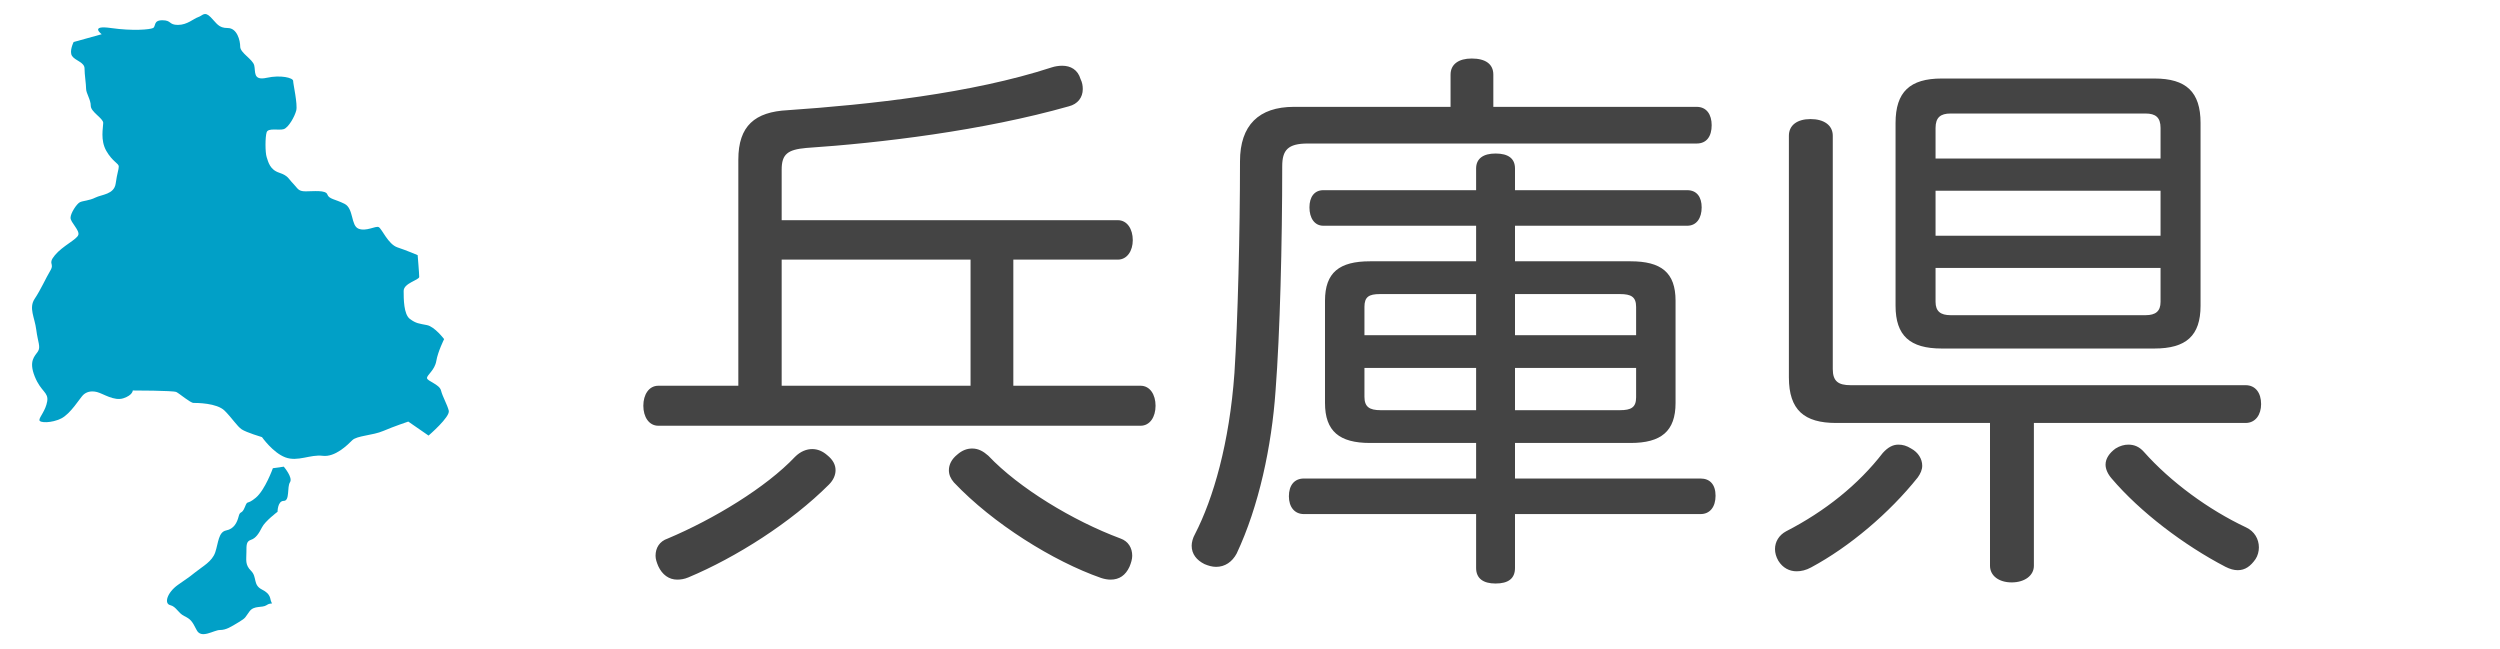
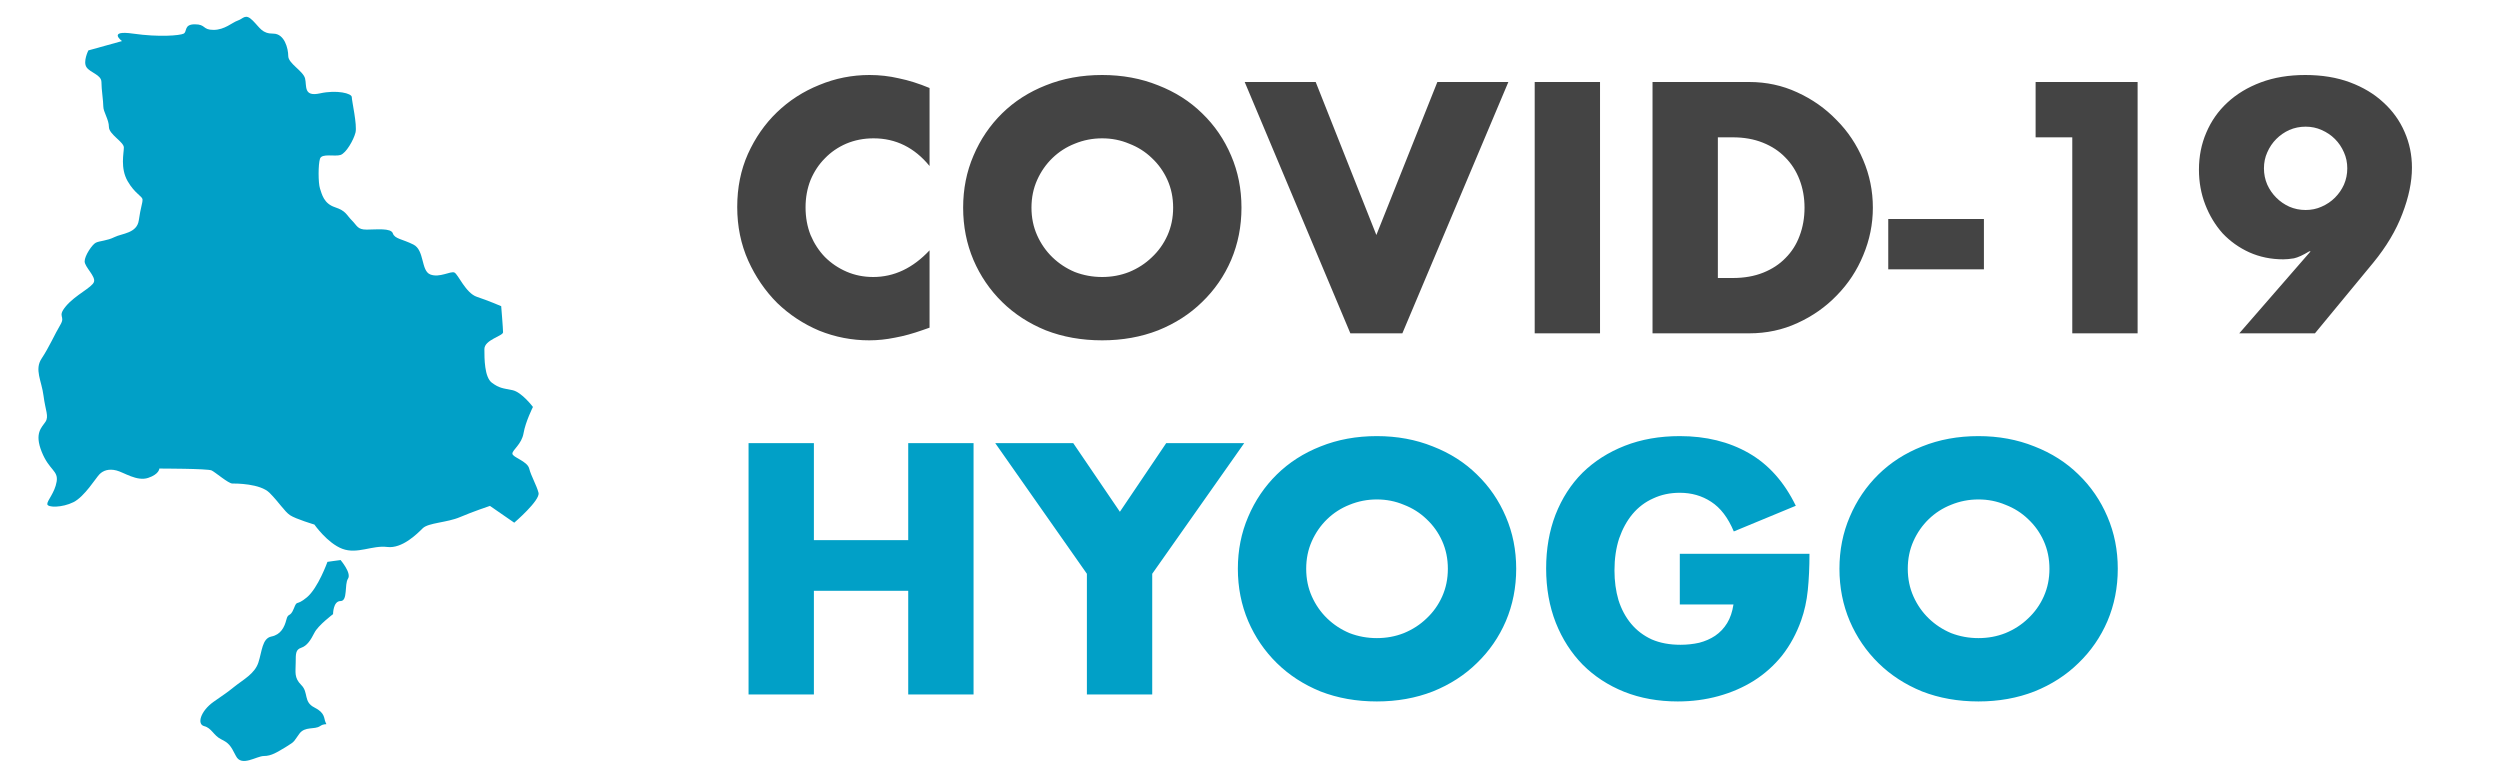
- <svg xmlns="http://www.w3.org/2000/svg" width="108" height="28" viewBox="0 0 108 28" fill="none">
-   <path fill-rule="evenodd" clip-rule="evenodd" d="M3.181 1.815L4.392 1.479C4.392 1.479 3.853 1.076 4.795 1.211C5.736 1.345 6.476 1.278 6.611 1.211C6.745 1.143 6.611 0.875 7.014 0.875C7.418 0.875 7.283 1.076 7.687 1.076C8.09 1.076 8.359 0.808 8.561 0.74C8.763 0.673 8.83 0.472 9.099 0.74C9.368 1.009 9.435 1.211 9.839 1.211C10.243 1.211 10.377 1.748 10.377 2.017C10.377 2.286 10.915 2.555 10.982 2.823C11.05 3.092 10.915 3.495 11.521 3.361C12.126 3.227 12.664 3.361 12.664 3.495C12.664 3.63 12.865 4.503 12.798 4.772C12.73 5.041 12.462 5.511 12.26 5.578C12.058 5.646 11.588 5.511 11.52 5.713C11.453 5.914 11.453 6.586 11.52 6.788C11.588 6.99 11.654 7.326 12.058 7.46C12.462 7.594 12.462 7.729 12.663 7.93C12.865 8.132 12.865 8.266 13.201 8.266C13.537 8.266 14.075 8.199 14.142 8.401C14.21 8.602 14.479 8.602 14.882 8.804C15.286 9.006 15.151 9.745 15.487 9.879C15.823 10.014 16.227 9.745 16.361 9.812C16.496 9.879 16.765 10.551 17.168 10.686C17.572 10.82 18.043 11.022 18.043 11.022C18.043 11.022 18.11 11.828 18.11 11.962C18.11 12.097 17.438 12.231 17.438 12.567C17.438 12.903 17.438 13.575 17.706 13.777C17.975 13.978 18.11 13.978 18.446 14.045C18.782 14.113 19.186 14.65 19.186 14.65C19.186 14.65 18.917 15.188 18.849 15.59C18.782 15.994 18.446 16.195 18.446 16.33C18.446 16.465 18.984 16.598 19.051 16.867C19.118 17.136 19.319 17.472 19.387 17.741C19.454 18.01 18.513 18.817 18.513 18.817L17.638 18.212C17.638 18.212 17.033 18.414 16.562 18.615C16.092 18.817 15.419 18.817 15.217 19.019C15.015 19.221 14.477 19.758 13.94 19.691C13.402 19.623 12.864 19.959 12.326 19.758C11.788 19.556 11.318 18.884 11.318 18.884C11.318 18.884 10.645 18.683 10.443 18.549C10.242 18.414 10.04 18.078 9.704 17.742C9.367 17.406 8.493 17.406 8.359 17.406C8.224 17.406 7.754 17.003 7.619 16.936C7.485 16.869 5.736 16.869 5.736 16.869C5.736 16.869 5.736 17.07 5.333 17.204C4.929 17.339 4.458 17.003 4.19 16.936C3.921 16.869 3.719 16.936 3.585 17.07C3.45 17.204 3.047 17.877 2.644 18.078C2.24 18.28 1.702 18.28 1.702 18.146C1.702 18.011 1.971 17.742 2.039 17.339C2.106 16.936 1.77 16.936 1.501 16.264C1.232 15.592 1.501 15.39 1.635 15.188C1.769 14.987 1.635 14.785 1.567 14.248C1.5 13.71 1.231 13.307 1.5 12.904C1.769 12.501 1.971 12.03 2.172 11.694C2.374 11.358 2.038 11.426 2.374 11.022C2.71 10.619 3.315 10.35 3.383 10.149C3.45 9.947 3.047 9.611 3.047 9.409C3.047 9.207 3.315 8.804 3.45 8.737C3.585 8.67 3.854 8.67 4.123 8.535C4.392 8.401 4.93 8.401 4.997 7.931C5.064 7.46 5.131 7.326 5.131 7.191C5.131 7.057 4.863 6.99 4.593 6.519C4.325 6.049 4.459 5.511 4.459 5.31C4.459 5.108 3.921 4.839 3.921 4.57C3.921 4.302 3.719 4.033 3.719 3.831C3.719 3.629 3.652 3.226 3.652 2.957C3.652 2.689 3.248 2.621 3.114 2.419C2.979 2.218 3.181 1.815 3.181 1.815Z" fill="#01A0C7" />
+ <svg xmlns="http://www.w3.org/2000/svg" width="90" height="28" viewBox="0 0 90 28" fill="none">
+   <path fill-rule="evenodd" clip-rule="evenodd" d="M3.181 1.815L4.392 1.479C4.392 1.479 3.853 1.076 4.795 1.211C5.736 1.345 6.476 1.278 6.611 1.211C6.745 1.143 6.611 0.875 7.014 0.875C7.418 0.875 7.283 1.076 7.687 1.076C8.09 1.076 8.359 0.808 8.561 0.74C8.763 0.673 8.83 0.472 9.099 0.74C9.368 1.009 9.435 1.211 9.839 1.211C10.243 1.211 10.377 1.748 10.377 2.017C10.377 2.286 10.915 2.555 10.982 2.823C11.05 3.092 10.915 3.495 11.521 3.361C12.126 3.227 12.664 3.361 12.664 3.495C12.664 3.63 12.865 4.503 12.798 4.772C12.73 5.04 12.462 5.511 12.26 5.578C12.058 5.646 11.588 5.511 11.52 5.713C11.453 5.914 11.453 6.586 11.52 6.788C11.588 6.99 11.654 7.326 12.058 7.46C12.462 7.594 12.462 7.729 12.663 7.93C12.865 8.132 12.865 8.266 13.201 8.266C13.537 8.266 14.075 8.199 14.142 8.4C14.21 8.602 14.479 8.602 14.882 8.804C15.286 9.006 15.151 9.745 15.487 9.879C15.823 10.014 16.227 9.745 16.361 9.812C16.496 9.879 16.765 10.551 17.168 10.686C17.572 10.82 18.043 11.022 18.043 11.022C18.043 11.022 18.11 11.828 18.11 11.962C18.11 12.097 17.438 12.231 17.438 12.567C17.438 12.903 17.438 13.575 17.706 13.777C17.975 13.978 18.11 13.978 18.446 14.045C18.782 14.113 19.186 14.65 19.186 14.65C19.186 14.65 18.917 15.187 18.849 15.59C18.782 15.994 18.446 16.195 18.446 16.33C18.446 16.465 18.984 16.598 19.051 16.867C19.118 17.136 19.319 17.472 19.387 17.741C19.454 18.01 18.513 18.817 18.513 18.817L17.638 18.212C17.638 18.212 17.033 18.414 16.562 18.615C16.092 18.817 15.419 18.817 15.217 19.019C15.015 19.22 14.477 19.758 13.94 19.691C13.402 19.623 12.864 19.959 12.326 19.758C11.788 19.556 11.318 18.884 11.318 18.884C11.318 18.884 10.645 18.683 10.443 18.548C10.242 18.414 10.04 18.078 9.704 17.742C9.367 17.406 8.493 17.406 8.359 17.406C8.224 17.406 7.754 17.003 7.619 16.936C7.485 16.868 5.736 16.868 5.736 16.868C5.736 16.868 5.736 17.07 5.333 17.204C4.929 17.339 4.458 17.003 4.19 16.936C3.921 16.868 3.719 16.936 3.585 17.07C3.45 17.204 3.047 17.876 2.644 18.078C2.24 18.28 1.702 18.28 1.702 18.145C1.702 18.011 1.971 17.742 2.039 17.339C2.106 16.936 1.77 16.936 1.501 16.264C1.232 15.592 1.501 15.39 1.635 15.188C1.769 14.987 1.635 14.785 1.567 14.248C1.5 13.71 1.231 13.307 1.5 12.904C1.769 12.5 1.971 12.03 2.172 11.694C2.374 11.358 2.038 11.425 2.374 11.022C2.71 10.619 3.315 10.35 3.383 10.148C3.45 9.947 3.047 9.611 3.047 9.409C3.047 9.207 3.315 8.804 3.45 8.737C3.585 8.67 3.854 8.67 4.123 8.535C4.392 8.401 4.93 8.401 4.997 7.931C5.064 7.46 5.131 7.326 5.131 7.191C5.131 7.057 4.863 6.99 4.593 6.519C4.325 6.049 4.459 5.511 4.459 5.31C4.459 5.108 3.921 4.839 3.921 4.57C3.921 4.302 3.719 4.032 3.719 3.831C3.719 3.629 3.652 3.226 3.652 2.957C3.652 2.688 3.248 2.621 3.114 2.419C2.979 2.218 3.181 1.815 3.181 1.815Z" fill="#01A0C7" />
  <path fill-rule="evenodd" clip-rule="evenodd" d="M7.686 25.267C8.157 24.931 8.09 24.999 8.426 24.73C8.762 24.461 9.165 24.259 9.3 23.856C9.434 23.453 9.434 22.982 9.77 22.915C10.107 22.848 10.241 22.579 10.309 22.311C10.376 22.042 10.443 22.243 10.578 21.907C10.712 21.571 10.645 21.84 11.048 21.504C11.452 21.168 11.788 20.227 11.788 20.227L12.259 20.16C12.259 20.16 12.662 20.63 12.528 20.832C12.393 21.034 12.528 21.638 12.259 21.638C11.99 21.638 11.99 22.109 11.99 22.109C11.99 22.109 11.452 22.512 11.318 22.781C11.183 23.049 11.049 23.251 10.847 23.318C10.645 23.386 10.645 23.52 10.645 23.856C10.645 24.192 10.578 24.394 10.847 24.662C11.116 24.931 10.915 25.267 11.318 25.469C11.721 25.67 11.654 25.872 11.721 26.006C11.742 26.047 11.75 26.063 11.746 26.07C11.735 26.084 11.66 26.047 11.52 26.141C11.318 26.275 10.982 26.141 10.78 26.41C10.578 26.678 10.646 26.678 10.309 26.88C9.973 27.082 9.771 27.216 9.502 27.216C9.233 27.216 8.695 27.619 8.494 27.216C8.292 26.813 8.225 26.746 7.956 26.611C7.687 26.477 7.619 26.208 7.351 26.141C7.081 26.074 7.216 25.603 7.686 25.267Z" fill="#01A0C7" />
-   <path d="M43.776 16.664V11.216H48.288C48.696 11.216 48.936 10.832 48.936 10.376C48.936 9.896 48.696 9.512 48.288 9.512H33.768V7.328C33.768 6.656 34.032 6.464 34.824 6.392C38.04 6.176 42.456 5.648 46.176 4.592C46.56 4.496 46.776 4.208 46.776 3.848C46.776 3.704 46.752 3.56 46.68 3.416C46.56 3.008 46.248 2.84 45.888 2.84C45.744 2.84 45.576 2.864 45.432 2.912C41.976 4.04 37.536 4.52 34.032 4.76C32.616 4.832 31.896 5.432 31.896 6.896V16.664H28.44C28.032 16.664 27.792 17.048 27.792 17.528C27.792 18.008 28.032 18.392 28.44 18.392H49.272C49.68 18.392 49.92 18.008 49.92 17.528C49.92 17.048 49.68 16.664 49.272 16.664H43.776ZM41.928 11.216V16.664H33.768V11.216H41.928ZM35.736 19.664C35.544 19.496 35.328 19.4 35.088 19.4C34.848 19.4 34.584 19.496 34.344 19.736C33.096 21.056 30.84 22.424 28.848 23.264C28.488 23.384 28.32 23.672 28.32 24.008C28.32 24.152 28.368 24.296 28.44 24.464C28.608 24.824 28.896 25.04 29.256 25.04C29.4 25.04 29.568 25.016 29.736 24.944C31.8 24.08 34.176 22.568 35.808 20.936C36 20.744 36.096 20.528 36.096 20.312C36.096 20.072 35.976 19.856 35.736 19.664ZM41.352 19.64C41.112 19.832 40.992 20.072 40.992 20.312C40.992 20.504 41.064 20.672 41.208 20.84C42.888 22.616 45.504 24.248 47.568 24.968C47.712 25.016 47.856 25.04 47.976 25.04C48.36 25.04 48.624 24.848 48.792 24.488C48.864 24.32 48.912 24.152 48.912 24.008C48.912 23.672 48.744 23.384 48.408 23.264C46.344 22.496 44.016 21.08 42.696 19.688C42.48 19.496 42.264 19.376 42 19.376C41.784 19.376 41.568 19.448 41.352 19.64ZM65.448 22.208H73.464C73.872 22.208 74.112 21.896 74.112 21.416C74.112 20.936 73.872 20.672 73.464 20.672H65.448V19.136H70.44C71.76 19.136 72.384 18.632 72.384 17.408V12.992C72.384 11.768 71.76 11.288 70.44 11.288H65.448V9.752H72.888C73.296 9.752 73.512 9.416 73.512 8.96C73.512 8.504 73.296 8.216 72.888 8.216H65.448V7.28C65.448 6.848 65.16 6.632 64.608 6.632C64.08 6.632 63.768 6.848 63.768 7.28V8.216H57.168C56.784 8.216 56.568 8.504 56.568 8.96C56.568 9.416 56.784 9.752 57.168 9.752H63.768V11.288H59.184C57.864 11.288 57.24 11.768 57.24 12.992V17.408C57.24 18.632 57.864 19.136 59.184 19.136H63.768V20.672H56.328C55.92 20.672 55.68 20.96 55.68 21.44C55.68 21.896 55.92 22.208 56.328 22.208H63.768V24.536C63.768 24.992 64.08 25.208 64.608 25.208C65.16 25.208 65.448 24.992 65.448 24.536V22.208ZM65.448 17.72V15.896H70.68V17.168C70.68 17.6 70.464 17.72 69.984 17.72H65.448ZM65.448 14.48V12.704H69.984C70.464 12.704 70.68 12.824 70.68 13.256V14.48H65.448ZM63.768 12.704V14.48H58.944V13.256C58.944 12.824 59.136 12.704 59.616 12.704H63.768ZM63.768 15.896V17.72H59.64C59.16 17.72 58.944 17.576 58.944 17.144V15.896H63.768ZM64.512 4.616V3.224C64.512 2.768 64.176 2.528 63.576 2.528C63.024 2.528 62.664 2.768 62.664 3.224V4.616H55.896C54.384 4.616 53.568 5.408 53.568 6.968C53.568 10.04 53.472 13.88 53.328 16.112C53.112 19.136 52.416 21.536 51.624 23.072C51.528 23.24 51.48 23.432 51.48 23.576C51.48 23.936 51.696 24.2 52.032 24.368C52.2 24.44 52.368 24.488 52.536 24.488C52.92 24.488 53.232 24.272 53.424 23.912C54.384 21.872 54.936 19.28 55.104 16.88C55.296 14.384 55.392 10.52 55.392 7.184C55.392 6.488 55.632 6.2 56.496 6.2H73.296C73.728 6.2 73.944 5.888 73.944 5.408C73.944 4.952 73.728 4.616 73.296 4.616H64.512ZM85.968 18.272V24.44C85.968 24.872 86.352 25.16 86.904 25.16C87.456 25.16 87.864 24.872 87.864 24.44V18.272H97.008C97.44 18.272 97.68 17.912 97.68 17.456C97.68 16.976 97.44 16.64 97.008 16.64H79.944C79.416 16.64 79.176 16.472 79.176 15.944V5.864C79.176 5.408 78.792 5.144 78.216 5.144C77.64 5.144 77.28 5.408 77.28 5.864V16.304C77.28 17.72 77.952 18.272 79.32 18.272H85.968ZM83.88 3.392C82.512 3.392 81.888 3.968 81.888 5.312V13.208C81.888 14.504 82.512 15.056 83.88 15.056H93.072C94.44 15.056 95.064 14.504 95.064 13.208V5.312C95.064 3.968 94.44 3.392 93.072 3.392H83.88ZM93.336 6.848H83.616V5.528C83.616 5.072 83.832 4.904 84.264 4.904H92.688C93.12 4.904 93.336 5.072 93.336 5.528V6.848ZM93.336 10.184H83.616V8.24H93.336V10.184ZM93.336 11.576V13.04C93.336 13.448 93.12 13.616 92.688 13.616H84.264C83.832 13.616 83.616 13.448 83.616 13.04V11.576H93.336ZM82.56 19.376C82.368 19.256 82.2 19.208 82.008 19.208C81.768 19.208 81.552 19.328 81.336 19.568C80.28 20.936 78.84 22.088 77.16 22.952C76.848 23.12 76.68 23.408 76.68 23.72C76.68 23.888 76.728 24.056 76.824 24.224C77.016 24.536 77.304 24.68 77.616 24.68C77.808 24.68 78.024 24.632 78.24 24.512C79.896 23.624 81.624 22.16 82.848 20.624C82.968 20.456 83.04 20.288 83.04 20.12C83.04 19.832 82.872 19.544 82.56 19.376ZM92.616 19.52C92.424 19.304 92.208 19.208 91.944 19.208C91.776 19.208 91.584 19.256 91.392 19.376C91.128 19.568 90.96 19.808 90.96 20.072C90.96 20.264 91.056 20.48 91.224 20.672C92.448 22.112 94.344 23.552 96.144 24.488C96.336 24.584 96.504 24.632 96.672 24.632C96.984 24.632 97.224 24.464 97.44 24.152C97.536 24.008 97.584 23.816 97.584 23.648C97.584 23.288 97.392 22.952 97.032 22.784C95.4 22.016 93.768 20.816 92.616 19.52Z" fill="#444444" />
+   <path d="M33.464 5.976C32.92 5.312 32.248 4.98 31.448 4.98C31.096 4.98 30.768 5.044 30.464 5.172C30.168 5.3 29.912 5.476 29.696 5.7C29.48 5.916 29.308 6.176 29.18 6.48C29.06 6.784 29 7.112 29 7.464C29 7.824 29.06 8.156 29.18 8.46C29.308 8.764 29.48 9.028 29.696 9.252C29.92 9.476 30.18 9.652 30.476 9.78C30.772 9.908 31.092 9.972 31.436 9.972C32.188 9.972 32.864 9.652 33.464 9.012V11.796L33.224 11.88C32.864 12.008 32.528 12.1 32.216 12.156C31.904 12.22 31.596 12.252 31.292 12.252C30.668 12.252 30.068 12.136 29.492 11.904C28.924 11.664 28.42 11.332 27.98 10.908C27.548 10.476 27.2 9.968 26.936 9.384C26.672 8.792 26.54 8.148 26.54 7.452C26.54 6.756 26.668 6.12 26.924 5.544C27.188 4.96 27.536 4.46 27.968 4.044C28.408 3.62 28.916 3.292 29.492 3.06C30.068 2.82 30.672 2.7 31.304 2.7C31.664 2.7 32.016 2.74 32.36 2.82C32.712 2.892 33.08 3.008 33.464 3.168V5.976ZM37.133 7.476C37.133 7.836 37.201 8.168 37.337 8.472C37.473 8.776 37.657 9.04 37.889 9.264C38.121 9.488 38.389 9.664 38.693 9.792C39.005 9.912 39.333 9.972 39.677 9.972C40.021 9.972 40.345 9.912 40.649 9.792C40.961 9.664 41.233 9.488 41.465 9.264C41.705 9.04 41.893 8.776 42.029 8.472C42.165 8.168 42.233 7.836 42.233 7.476C42.233 7.116 42.165 6.784 42.029 6.48C41.893 6.176 41.705 5.912 41.465 5.688C41.233 5.464 40.961 5.292 40.649 5.172C40.345 5.044 40.021 4.98 39.677 4.98C39.333 4.98 39.005 5.044 38.693 5.172C38.389 5.292 38.121 5.464 37.889 5.688C37.657 5.912 37.473 6.176 37.337 6.48C37.201 6.784 37.133 7.116 37.133 7.476ZM34.673 7.476C34.673 6.804 34.797 6.18 35.045 5.604C35.293 5.02 35.637 4.512 36.077 4.08C36.517 3.648 37.041 3.312 37.649 3.072C38.265 2.824 38.941 2.7 39.677 2.7C40.405 2.7 41.077 2.824 41.693 3.072C42.309 3.312 42.837 3.648 43.277 4.08C43.725 4.512 44.073 5.02 44.321 5.604C44.569 6.18 44.693 6.804 44.693 7.476C44.693 8.148 44.569 8.776 44.321 9.36C44.073 9.936 43.725 10.44 43.277 10.872C42.837 11.304 42.309 11.644 41.693 11.892C41.077 12.132 40.405 12.252 39.677 12.252C38.941 12.252 38.265 12.132 37.649 11.892C37.041 11.644 36.517 11.304 36.077 10.872C35.637 10.44 35.293 9.936 35.045 9.36C34.797 8.776 34.673 8.148 34.673 7.476ZM47.365 2.952L49.549 8.46L51.745 2.952H54.301L50.485 12H48.613L44.809 2.952H47.365ZM57.601 2.952V12H55.249V2.952H57.601ZM61.843 10.008H62.383C62.791 10.008 63.155 9.944 63.475 9.816C63.795 9.688 64.063 9.512 64.279 9.288C64.503 9.064 64.671 8.8 64.783 8.496C64.903 8.184 64.963 7.844 64.963 7.476C64.963 7.116 64.903 6.78 64.783 6.468C64.663 6.156 64.491 5.888 64.267 5.664C64.051 5.44 63.783 5.264 63.463 5.136C63.143 5.008 62.783 4.944 62.383 4.944H61.843V10.008ZM59.491 2.952H62.971C63.587 2.952 64.163 3.076 64.699 3.324C65.243 3.572 65.715 3.904 66.115 4.32C66.523 4.728 66.843 5.208 67.075 5.76C67.307 6.304 67.423 6.876 67.423 7.476C67.423 8.068 67.307 8.64 67.075 9.192C66.851 9.736 66.535 10.216 66.127 10.632C65.727 11.048 65.255 11.38 64.711 11.628C64.175 11.876 63.595 12 62.971 12H59.491V2.952ZM67.977 7.884H71.421V9.696H67.977V7.884ZM74.602 4.944H73.282V2.952H76.954V12H74.602V4.944ZM80.614 12L83.182 9.048H83.134C82.91 9.184 82.726 9.268 82.582 9.3C82.438 9.324 82.31 9.336 82.198 9.336C81.758 9.336 81.35 9.252 80.974 9.084C80.606 8.916 80.286 8.688 80.014 8.4C79.75 8.104 79.542 7.76 79.39 7.368C79.238 6.976 79.162 6.556 79.162 6.108C79.162 5.628 79.25 5.184 79.426 4.776C79.602 4.36 79.854 4 80.182 3.696C80.518 3.384 80.922 3.14 81.394 2.964C81.866 2.788 82.398 2.7 82.99 2.7C83.59 2.7 84.126 2.788 84.598 2.964C85.07 3.14 85.47 3.38 85.798 3.684C86.134 3.988 86.39 4.344 86.566 4.752C86.742 5.152 86.83 5.58 86.83 6.036C86.83 6.548 86.714 7.104 86.482 7.704C86.258 8.296 85.91 8.88 85.438 9.456L83.338 12H80.614ZM84.502 6.06C84.502 5.852 84.462 5.66 84.382 5.484C84.302 5.3 84.194 5.14 84.058 5.004C83.922 4.868 83.762 4.76 83.578 4.68C83.402 4.6 83.21 4.56 83.002 4.56C82.794 4.56 82.598 4.6 82.414 4.68C82.238 4.76 82.082 4.868 81.946 5.004C81.81 5.14 81.702 5.3 81.622 5.484C81.542 5.66 81.502 5.852 81.502 6.06C81.502 6.268 81.542 6.464 81.622 6.648C81.702 6.824 81.81 6.98 81.946 7.116C82.082 7.252 82.238 7.36 82.414 7.44C82.598 7.52 82.794 7.56 83.002 7.56C83.21 7.56 83.402 7.52 83.578 7.44C83.762 7.36 83.922 7.252 84.058 7.116C84.194 6.98 84.302 6.824 84.382 6.648C84.462 6.464 84.502 6.268 84.502 6.06Z" fill="#444444" />
+   <path d="M29.3 19.444H32.696V15.952H35.048V25H32.696V21.268H29.3V25H26.948V15.952H29.3V19.444ZM39.128 20.656L35.828 15.952H38.636L40.316 18.424L41.984 15.952H44.792L41.48 20.656V25H39.128V20.656ZM47.023 20.476C47.023 20.836 47.091 21.168 47.227 21.472C47.363 21.776 47.547 22.04 47.779 22.264C48.011 22.488 48.279 22.664 48.583 22.792C48.895 22.912 49.223 22.972 49.567 22.972C49.911 22.972 50.235 22.912 50.539 22.792C50.851 22.664 51.123 22.488 51.355 22.264C51.595 22.04 51.783 21.776 51.919 21.472C52.055 21.168 52.123 20.836 52.123 20.476C52.123 20.116 52.055 19.784 51.919 19.48C51.783 19.176 51.595 18.912 51.355 18.688C51.123 18.464 50.851 18.292 50.539 18.172C50.235 18.044 49.911 17.98 49.567 17.98C49.223 17.98 48.895 18.044 48.583 18.172C48.279 18.292 48.011 18.464 47.779 18.688C47.547 18.912 47.363 19.176 47.227 19.48C47.091 19.784 47.023 20.116 47.023 20.476ZM44.563 20.476C44.563 19.804 44.687 19.18 44.935 18.604C45.183 18.02 45.527 17.512 45.967 17.08C46.407 16.648 46.931 16.312 47.539 16.072C48.155 15.824 48.831 15.7 49.567 15.7C50.295 15.7 50.967 15.824 51.583 16.072C52.199 16.312 52.727 16.648 53.167 17.08C53.615 17.512 53.963 18.02 54.211 18.604C54.459 19.18 54.583 19.804 54.583 20.476C54.583 21.148 54.459 21.776 54.211 22.36C53.963 22.936 53.615 23.44 53.167 23.872C52.727 24.304 52.199 24.644 51.583 24.892C50.967 25.132 50.295 25.252 49.567 25.252C48.831 25.252 48.155 25.132 47.539 24.892C46.931 24.644 46.407 24.304 45.967 23.872C45.527 23.44 45.183 22.936 44.935 22.36C44.687 21.776 44.563 21.148 44.563 20.476ZM60.473 19.936H65.141C65.141 20.416 65.121 20.852 65.081 21.244C65.041 21.636 64.961 22 64.841 22.336C64.673 22.808 64.445 23.228 64.157 23.596C63.869 23.956 63.529 24.26 63.137 24.508C62.753 24.748 62.329 24.932 61.865 25.06C61.401 25.188 60.913 25.252 60.401 25.252C59.697 25.252 59.053 25.136 58.469 24.904C57.893 24.672 57.397 24.348 56.981 23.932C56.565 23.508 56.241 23.004 56.009 22.42C55.777 21.828 55.661 21.176 55.661 20.464C55.661 19.76 55.773 19.116 55.997 18.532C56.229 17.94 56.553 17.436 56.969 17.02C57.393 16.604 57.901 16.28 58.493 16.048C59.085 15.816 59.745 15.7 60.473 15.7C61.417 15.7 62.245 15.904 62.957 16.312C63.669 16.72 64.233 17.352 64.649 18.208L62.417 19.132C62.209 18.636 61.937 18.28 61.601 18.064C61.273 17.848 60.897 17.74 60.473 17.74C60.121 17.74 59.801 17.808 59.513 17.944C59.225 18.072 58.977 18.26 58.769 18.508C58.569 18.748 58.409 19.04 58.289 19.384C58.177 19.728 58.121 20.112 58.121 20.536C58.121 20.92 58.169 21.276 58.265 21.604C58.369 21.932 58.521 22.216 58.721 22.456C58.921 22.696 59.169 22.884 59.465 23.02C59.761 23.148 60.105 23.212 60.497 23.212C60.729 23.212 60.953 23.188 61.169 23.14C61.385 23.084 61.577 23 61.745 22.888C61.921 22.768 62.065 22.616 62.177 22.432C62.289 22.248 62.365 22.024 62.405 21.76H60.473V19.936ZM68.68 20.476C68.68 20.836 68.748 21.168 68.884 21.472C69.02 21.776 69.204 22.04 69.436 22.264C69.668 22.488 69.936 22.664 70.24 22.792C70.552 22.912 70.88 22.972 71.224 22.972C71.568 22.972 71.892 22.912 72.196 22.792C72.508 22.664 72.78 22.488 73.012 22.264C73.252 22.04 73.44 21.776 73.576 21.472C73.712 21.168 73.78 20.836 73.78 20.476C73.78 20.116 73.712 19.784 73.576 19.48C73.44 19.176 73.252 18.912 73.012 18.688C72.78 18.464 72.508 18.292 72.196 18.172C71.892 18.044 71.568 17.98 71.224 17.98C70.88 17.98 70.552 18.044 70.24 18.172C69.936 18.292 69.668 18.464 69.436 18.688C69.204 18.912 69.02 19.176 68.884 19.48C68.748 19.784 68.68 20.116 68.68 20.476ZM66.22 20.476C66.22 19.804 66.344 19.18 66.592 18.604C66.84 18.02 67.184 17.512 67.624 17.08C68.064 16.648 68.588 16.312 69.196 16.072C69.812 15.824 70.488 15.7 71.224 15.7C71.952 15.7 72.624 15.824 73.24 16.072C73.856 16.312 74.384 16.648 74.824 17.08C75.272 17.512 75.62 18.02 75.868 18.604C76.116 19.18 76.24 19.804 76.24 20.476C76.24 21.148 76.116 21.776 75.868 22.36C75.62 22.936 75.272 23.44 74.824 23.872C74.384 24.304 73.856 24.644 73.24 24.892C72.624 25.132 71.952 25.252 71.224 25.252C70.488 25.252 69.812 25.132 69.196 24.892C68.588 24.644 68.064 24.304 67.624 23.872C67.184 23.44 66.84 22.936 66.592 22.36C66.344 21.776 66.22 21.148 66.22 20.476Z" fill="#01A0C7" />
</svg>
